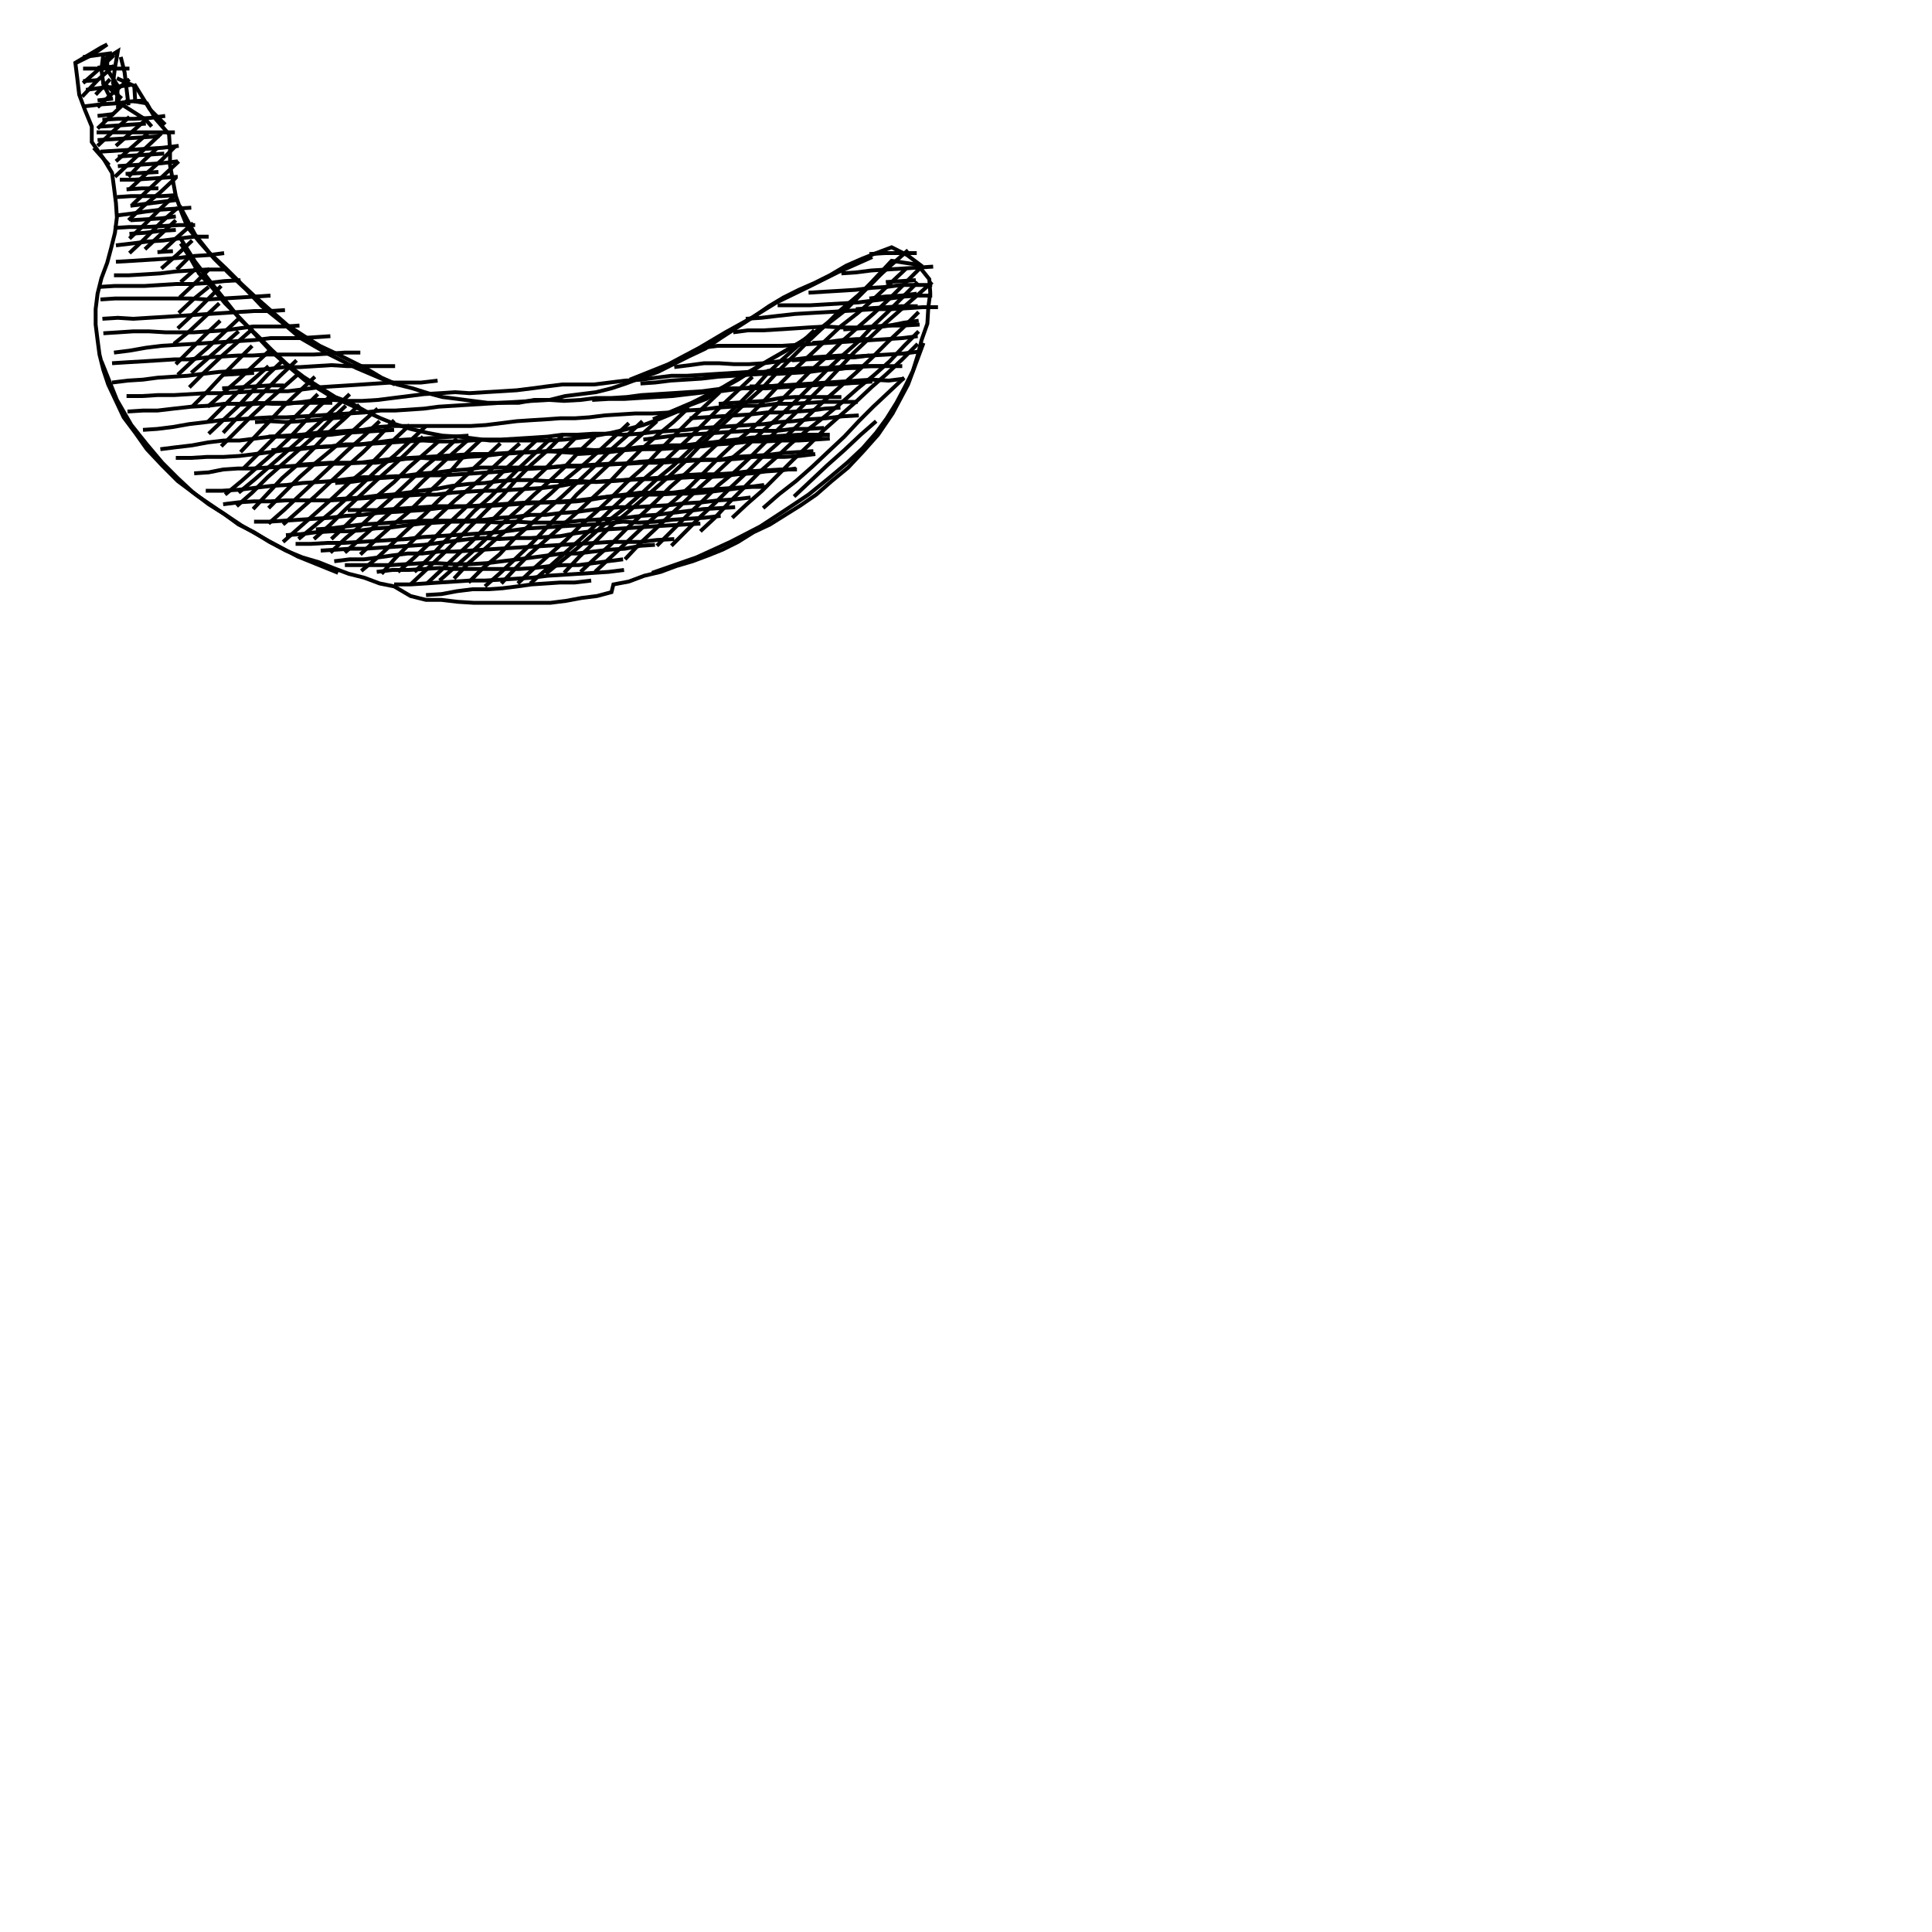
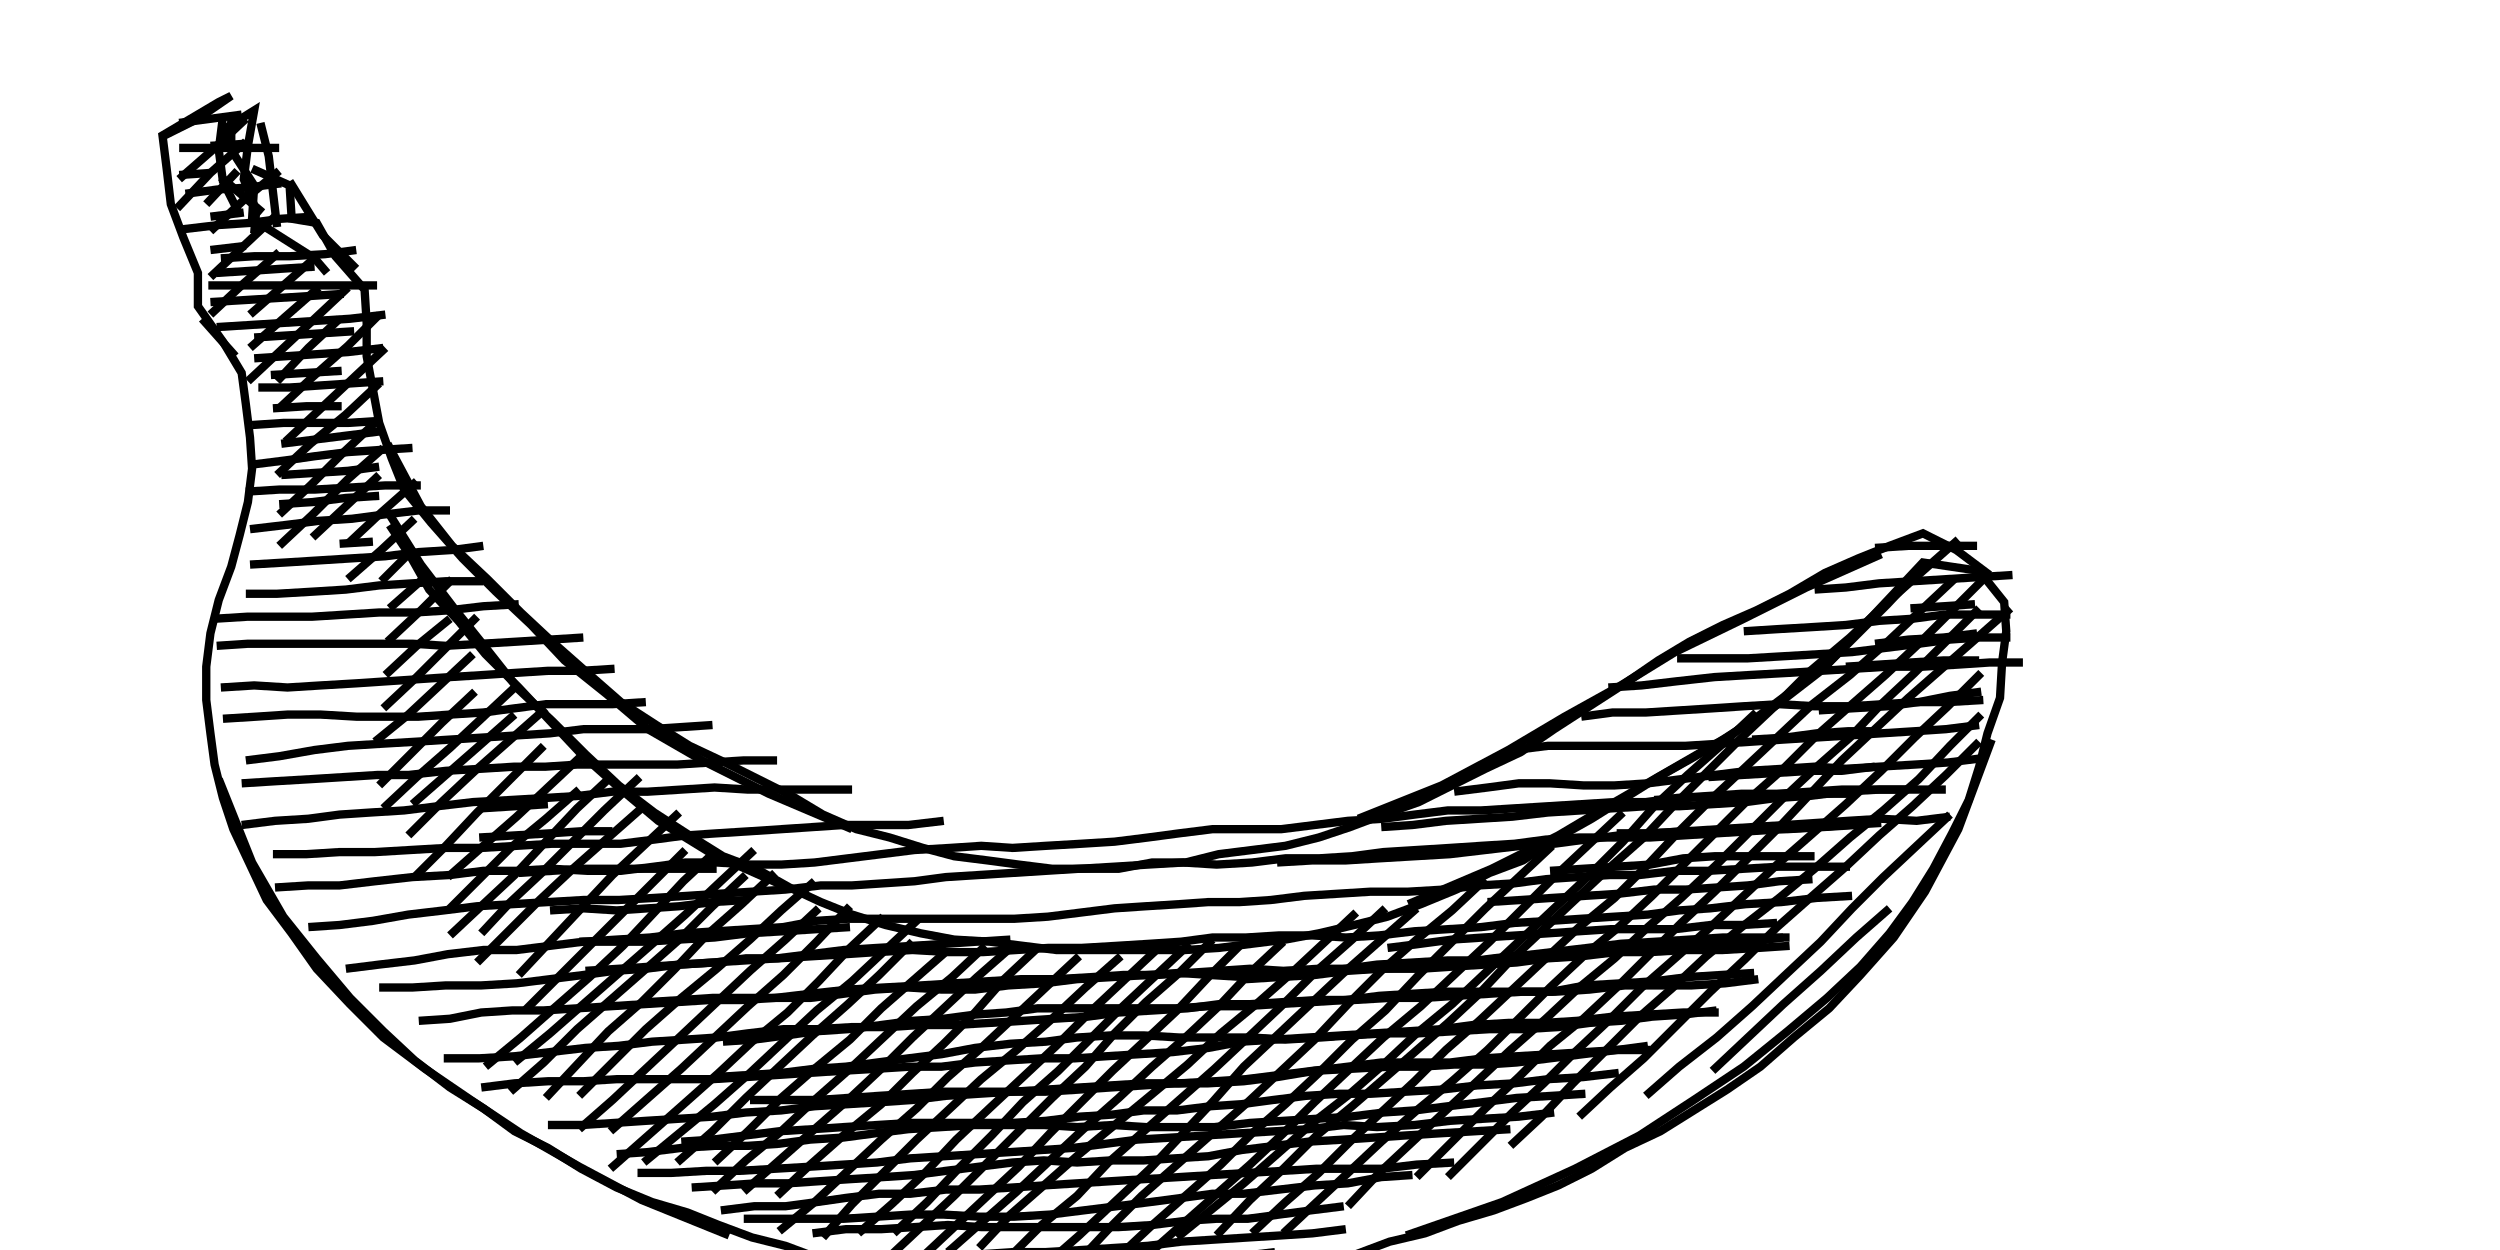
- <svg xmlns="http://www.w3.org/2000/svg" version="1.1" preserveAspectRatio="xMidYMid meet" viewBox="0 0 1000 1000">
+ <svg xmlns="http://www.w3.org/2000/svg" version="1.1" width="100%" height="100%" preserveAspectRatio="xMidYMid meet" viewBox="0 0 600 300">
  <polyline points="53.5,28.0,52.5,36.0,53.5,43.5,57.5,51.5" stroke="black" stroke-width="2" fill="none" />
  <polyline points="58.5,51.0,50.5,52.0" stroke="black" stroke-width="2" fill="none" />
  <polyline points="50.5,55.5,58.5,48.0,67.0,41.0" stroke="black" stroke-width="2" fill="none" />
  <polyline points="67.5,44.0,59.5,45.0,52.0,45.5,44.5,46.5" stroke="black" stroke-width="2" fill="none" />
  <polyline points="42.5,50.0,50.5,41.5,59.0,34.0" stroke="black" stroke-width="2" fill="none" />
  <polyline points="59.0,28.5,51.0,36.0,43.0,43.0" stroke="black" stroke-width="2" fill="none" />
  <polyline points="43.0,42.0,50.5,41.5" stroke="black" stroke-width="2" fill="none" />
  <polyline points="53.0,42.5,63.0,51.0" stroke="black" stroke-width="2" fill="none" />
  <polyline points="66.5,51.5,58.5,59.0,50.5,66.5" stroke="black" stroke-width="2" fill="none" />
  <polyline points="52.0,65.5,60.0,65.0,67.5,64.5,75.5,64.0" stroke="black" stroke-width="2" fill="none" />
  <polyline points="76.0,61.5,68.0,68.5,60.0,75.5" stroke="black" stroke-width="2" fill="none" />
  <polyline points="61.0,81.0,69.0,80.5,77.0,80.0,85.0,79.5" stroke="black" stroke-width="2" fill="none" />
  <polyline points="81.5,76.5,74.0,83.5,66.5,91.5" stroke="black" stroke-width="2" fill="none" />
  <polyline points="65.0,90.0,73.5,89.5,82.0,89.0" stroke="black" stroke-width="2" fill="none" />
  <polyline points="91.0,92.0,83.0,99.5,74.5,106.5,66.5,114.0" stroke="black" stroke-width="2" fill="none" />
  <polyline points="67.5,114.0,75.5,113.5,83.5,113.0,91.0,112.0" stroke="black" stroke-width="2" fill="none" />
  <polyline points="91.0,114.0,83.0,121.5,75.0,129.0" stroke="black" stroke-width="2" fill="none" />
  <polyline points="81.5,130.5,89.5,130.0" stroke="black" stroke-width="2" fill="none" />
  <polyline points="93.5,126.0,98.5,133.5,103.0,141.5,110.0,149.0,116.5,157.0,124.5,165.0,132.0,173.0,139.5,181.0,148.5,189.0,158.0,197.0,171.0,205.0,189.0,213.0" stroke="black" stroke-width="2" fill="none" />
  <polyline points="186.0,209.5,178.0,217.0,169.5,224.5,162.0,232.5,154.0,240.5,146.0,247.5,138.5,255.5,131.0,263.5" stroke="black" stroke-width="2" fill="none" />
  <polyline points="131.5,270.0,139.5,270.0,147.5,269.5,155.0,269.0,163.0,268.5,171.0,268.0,179.0,267.0,187.5,266.5,195.5,265.5,203.5,265.0,211.5,264.5,219.0,264.0,227.0,263.0,235.0,262.5,243.0,262.0,251.0,261.5,259.0,261.0,266.5,260.5,274.5,260.0,283.0,260.0,291.5,259.5,299.0,259.0,307.0,258.0,315.0,257.0,323.5,256.0,331.5,255.0,339.5,255.0,348.0,255.0,356.0,254.0,364.0,253.5,372.5,253.0,380.5,252.5,388.0,252.0,396.0,252.0" stroke="black" stroke-width="2" fill="none" />
  <polyline points="379.0,268.0,386.5,261.0,394.5,254.0,402.5,246.0,410.5,238.0,419.0,230.0,426.5,222.5,435.0,215.0,443.0,208.0,451.0,200.5,459.0,193.5,467.0,186.0,475.0,178.0" stroke="black" stroke-width="2" fill="none" />
  <polyline points="475.5,171.5,468.0,179.0,460.5,187.0,452.0,194.5,444.0,201.0,435.5,208.5,427.0,215.5,418.0,222.5,409.5,229.5,401.5,237.0,393.5,244.0,385.5,252.0,377.5,260.0,370.0,268.0,362.5,275.0" stroke="black" stroke-width="2" fill="none" />
  <polyline points="340.0,282.5,348.0,274.5,356.5,266.0,364.5,258.5,372.0,251.0,380.0,244.5,388.0,237.0,395.5,229.5,403.5,221.5,411.5,214.0,419.0,206.5,427.0,198.5,434.5,190.5,442.0,182.5,450.0,175.0,458.0,167.5,466.0,160.5,474.0,153.5,482.5,146.0" stroke="black" stroke-width="2" fill="none" />
  <polyline points="475.0,146.0,467.5,153.5,459.5,161.5,451.5,169.0,444.0,177.0,435.5,184.5,427.5,192.0,420.0,199.5,412.0,207.5,403.5,215.5,395.5,222.5,387.5,230.0,379.0,237.0,371.0,244.5,362.5,252.0,354.0,260.0,346.5,267.0,338.5,274.5,331.0,281.5,323.5,289.5" stroke="black" stroke-width="2" fill="none" />
  <polyline points="347.5,282.5,355.5,274.5,363.0,267.0,370.5,260.0,378.0,252.5,386.0,245.0,394.0,237.0,402.0,230.0,410.5,222.5,418.5,215.0,426.5,207.5,434.5,200.5,443.0,193.0,451.5,185.0,459.5,177.0,467.5,169.5,475.5,161.5" stroke="black" stroke-width="2" fill="none" />
  <polyline points="474.0,145.0,466.5,145.5,458.5,146.0" stroke="black" stroke-width="2" fill="none" />
  <polyline points="460.5,137.0,453.0,145.0,445.0,153.0,437.0,161.0,426.0,169.5,413.5,177.5,400.5,185.0,387.5,192.5,374.0,200.5,358.0,208.5,338.0,217.0" stroke="black" stroke-width="2" fill="none" />
  <polyline points="340.0,218.0,331.5,225.5,323.0,233.0,315.0,240.5,306.5,248.5,298.5,256.0,291.0,264.5,283.5,272.5,276.0,280.5,267.5,288.5,259.0,296.5,251.0,303.5" stroke="black" stroke-width="2" fill="none" />
  <polyline points="274.5,302.0,283.0,294.5,291.5,287.0,300.0,279.5,308.0,272.0,315.5,264.5,324.0,256.5,332.0,249.0,341.0,241.5,349.5,233.5,357.5,226.0,365.5,218.0,373.5,210.0,381.5,202.5,389.5,195.0" stroke="black" stroke-width="2" fill="none" />
  <polyline points="388.0,200.0,396.0,200.0,404.5,199.5,413.0,199.5,421.0,199.0,429.0,199.0,437.5,198.5,445.5,198.0" stroke="black" stroke-width="2" fill="none" />
  <polyline points="453.5,218.0,445.5,225.0,437.0,233.0,428.0,241.0,419.5,249.0,411.0,257.0" stroke="black" stroke-width="2" fill="none" />
  <polyline points="395.0,263.0,403.0,256.0,412.0,249.0,420.5,241.5,429.0,233.5,437.0,226.0,444.5,218.0,452.0,210.5,460.0,203.0,468.0,195.5" stroke="black" stroke-width="2" fill="none" />
  <polyline points="475.0,158.5,466.5,158.5,458.5,159.0,451.0,159.5,443.0,160.0" stroke="black" stroke-width="2" fill="none" />
  <polyline points="450.0,154.5,458.0,153.5,466.5,153.0,474.5,152.0" stroke="black" stroke-width="2" fill="none" />
  <polyline points="476.5,138.5,468.5,146.5,460.5,154.5,452.5,162.0,444.5,169.0,436.0,176.5,428.0,184.5,419.5,192.0,411.5,200.0,404.0,207.5,396.5,215.0,388.5,222.5,380.0,229.5,372.0,237.0,364.5,244.5,357.0,252.0,348.5,259.5,340.0,266.5,331.5,274.0,323.5,281.5,316.0,288.5,308.0,296.0" stroke="black" stroke-width="2" fill="none" />
  <polyline points="300.5,296.0,308.5,288.5,316.5,281.5,324.0,274.0,332.0,266.5,339.5,259.5,347.0,252.0,355.0,245.0,363.0,237.5,371.0,230.0,379.0,222.5,387.5,215.5,395.5,207.5,403.0,199.5,410.5,192.0,418.5,184.5,426.5,177.0,435.0,169.0,444.0,162.0,452.5,154.5,461.0,146.5,469.0,139.0" stroke="black" stroke-width="2" fill="none" />
  <polyline points="470.0,129.5,461.5,137.0,452.5,145.0,444.0,153.0,434.5,161.0,426.5,169.0,418.0,177.0,410.0,185.0,402.0,193.0,394.5,201.0,386.0,208.5,378.5,215.5,370.5,223.0,362.5,230.5,355.0,238.5,347.5,245.5,339.5,252.5,332.0,259.0,324.5,265.5,316.0,272.5,308.0,280.5,300.0,288.0,292.0,296.5" stroke="black" stroke-width="2" fill="none" />
  <polyline points="282.5,297.0,290.5,290.5,298.5,284.0,306.5,277.0,315.0,269.5,324.0,262.5,332.0,255.5,340.0,248.0,348.5,241.0,357.0,233.0,365.0,225.5,373.0,218.0,381.5,210.0,389.5,202.0,397.0,193.5,405.0,186.0,413.5,178.5,421.5,171.0" stroke="black" stroke-width="2" fill="none" />
  <polyline points="420.5,177.5,428.5,177.0,436.0,176.0,443.5,175.5,451.0,175.5" stroke="black" stroke-width="2" fill="none" />
  <polyline points="436.5,170.5,444.5,170.0,453.0,169.5,460.5,168.5,468.0,167.0,475.5,166.0" stroke="black" stroke-width="2" fill="none" />
  <polyline points="474.5,131.0,466.5,131.0,458.0,131.0,450.0,131.5" stroke="black" stroke-width="2" fill="none" />
  <polyline points="451.5,133.0,433.5,141.0,418.5,148.5,402.0,156.5,389.0,164.5,375.5,172.0,362.0,180.0,346.0,188.5,326.0,196.5" stroke="black" stroke-width="2" fill="none" />
  <polyline points="331.5,198.5,339.0,198.0,347.0,197.0,355.0,196.5,363.0,196.0,371.5,195.0,379.5,194.5,387.0,194.0,395.0,193.5,403.0,193.5,411.0,193.0,419.0,192.5,426.5,191.5,434.5,191.0,442.5,190.0,451.0,189.5,459.0,189.5,467.0,189.5" stroke="black" stroke-width="2" fill="none" />
  <polyline points="483.0,138.0,475.0,138.5,467.0,139.0,459.0,139.5,451.0,140.0,443.0,141.0,435.5,141.5" stroke="black" stroke-width="2" fill="none" />
  <polyline points="418.5,151.5,426.5,151.0,435.0,150.5,443.0,150.0,451.0,149.0,459.0,148.5,466.5,147.5,474.5,147.5,482.5,147.5" stroke="black" stroke-width="2" fill="none" />
  <polyline points="450.0,184.0,442.0,185.0,434.5,185.0,426.5,185.5,418.0,186.0,410.0,186.5" stroke="black" stroke-width="2" fill="none" />
  <polyline points="397.0,192.0,405.0,191.5,413.5,191.0,422.0,191.0,430.0,191.0,438.0,190.5,445.5,190.5" stroke="black" stroke-width="2" fill="none" />
  <polyline points="482.5,153.0,475.0,153.0,468.0,153.5,460.5,154.5,452.5,155.5,444.5,156.5,436.5,157.0,428.0,157.5,419.5,158.0,411.0,158.0,402.5,158.0" stroke="black" stroke-width="2" fill="none" />
  <polyline points="386.0,165.0,394.0,164.5,402.5,163.5,411.5,162.5,420.0,162.0,429.0,161.5,437.0,161.0,445.0,160.5,453.0,160.0,461.5,160.0,470.0,159.5,477.5,159.0,485.5,159.0" stroke="black" stroke-width="2" fill="none" />
  <polyline points="476.0,168.0,467.5,168.5,459.5,168.5,452.0,169.0,444.0,169.5,435.5,169.5,427.0,169.0,418.5,169.5,411.0,170.0,403.0,170.5,395.0,171.0,387.0,171.0,379.5,172.0" stroke="black" stroke-width="2" fill="none" />
  <polyline points="363.5,180.0,371.5,179.0,380.0,179.0,388.0,179.0,396.5,179.0,404.5,179.0,412.5,178.5,420.5,178.0,428.0,177.5,436.0,177.0,444.0,176.5,451.5,176.0,459.5,175.5,467.0,175.0,475.0,174.0" stroke="black" stroke-width="2" fill="none" />
  <polyline points="372.5,203.0,364.5,210.5,356.5,218.0,348.5,226.0,340.5,234.0,332.5,242.5,324.5,249.5,316.5,257.5,308.5,265.0,300.5,272.0,293.0,279.5,284.5,287.0,276.0,294.5,268.0,302.0" stroke="black" stroke-width="2" fill="none" />
  <polyline points="259.5,302.0,266.5,294.5,274.0,287.0,282.5,279.5,291.0,272.0,299.5,264.5,307.5,257.0,315.5,249.5,323.5,241.0,331.5,233.0,340.0,225.5,348.5,218.5,356.5,211.0" stroke="black" stroke-width="2" fill="none" />
  <polyline points="357.0,216.5,365.0,216.0,372.5,215.5,380.5,215.0,388.5,214.5,397.0,213.5,404.5,213.5,412.0,213.0,419.5,212.5,427.0,211.5,435.0,211.0" stroke="black" stroke-width="2" fill="none" />
  <polyline points="435.5,205.5,427.5,205.5,419.5,205.5,411.5,205.5,404.0,206.0,396.0,207.5,388.0,208.0,380.0,208.5,372.0,209.0" stroke="black" stroke-width="2" fill="none" />
  <polyline points="349.0,190.0,357.0,189.0,364.5,188.0,372.0,188.0,380.0,188.5,387.5,188.5,395.5,188.0,403.5,187.0,411.5,186.0,419.5,185.0,428.0,184.5,435.5,184.0,443.0,184.5,451.0,184.0,459.5,183.5,467.5,183.0,475.5,182.0" stroke="black" stroke-width="2" fill="none" />
  <polyline points="332.5,218.0,324.5,225.5,316.0,233.0,308.0,241.0,299.5,249.0,291.5,256.5,283.0,264.0,274.5,271.5,266.0,279.0,258.5,287.0,250.0,294.0,242.5,301.5" stroke="black" stroke-width="2" fill="none" />
  <polyline points="235.0,299.5,242.5,291.5,250.5,284.5,259.0,277.0,267.5,270.0,276.0,263.0,285.0,255.5,293.0,248.0,301.5,241.0,310.0,233.5,317.5,226.5,325.5,219.0" stroke="black" stroke-width="2" fill="none" />
  <polyline points="333.0,227.5,341.0,226.5,348.5,225.5,356.0,225.0,364.0,224.5,371.5,224.0,379.0,223.5,386.5,223.0,394.5,223.0,402.0,223.0,410.5,222.0,418.0,222.0,426.5,221.5" stroke="black" stroke-width="2" fill="none" />
  <polyline points="308.0,226.0,300.0,233.5,292.5,241.5,284.5,249.0,276.5,256.0,268.5,263.5,260.0,271.0,252.0,278.5,244.0,286.0,236.0,293.0,227.5,300.5" stroke="black" stroke-width="2" fill="none" />
  <polyline points="221.0,302.0,229.0,294.5,237.0,287.0,244.5,280.0,252.0,272.0,259.5,264.5,267.0,257.0,274.5,250.0,282.5,242.5,290.0,234.5,297.5,227.0" stroke="black" stroke-width="2" fill="none" />
  <polyline points="291.0,225.5,283.0,233.5,275.0,240.5,267.5,248.0,260.5,256.0,252.5,263.5,245.0,271.0,237.0,279.0,229.0,287.0,220.5,295.0,212.5,302.5" stroke="black" stroke-width="2" fill="none" />
  <polyline points="214.5,296.0,222.5,288.5,230.0,280.5,238.0,272.5,245.5,264.5,254.0,257.0,262.0,249.0,269.5,241.5,277.5,234.0,285.5,226.5" stroke="black" stroke-width="2" fill="none" />
  <polyline points="277.5,228.0,269.5,235.5,261.5,243.0,253.5,251.0,245.5,258.5,238.0,265.5,229.5,273.5,222.0,281.5,214.0,289.0,206.0,296.0" stroke="black" stroke-width="2" fill="none" />
  <polyline points="204.0,302.5,212.5,302.5,220.0,302.0,227.5,301.5,235.5,301.0,243.0,300.5,251.0,300.5,259.5,300.0,267.5,299.5,275.5,299.0,283.5,298.0,291.5,297.5,299.5,297.0,307.5,296.5,315.0,296.0,323.0,295.0" stroke="black" stroke-width="2" fill="none" />
  <polyline points="299.0,235.0,307.0,234.5,315.5,234.0,323.5,233.0,331.0,232.5,339.0,232.0,346.5,231.5,354.5,230.5,362.5,229.5,371.0,229.0,379.0,228.5,387.5,228.0,395.0,227.5,403.0,227.0,411.5,226.5,420.0,226.0,428.0,225.0" stroke="black" stroke-width="2" fill="none" />
  <polyline points="468.0,196.0,460.0,197.0,451.5,196.5,443.5,197.0,436.0,197.5,428.5,198.0,420.5,198.5,412.5,199.0,404.5,199.5,396.5,200.0,388.5,200.5,380.5,201.5,373.0,202.5,365.0,203.0,356.5,204.0,348.0,205.0,339.5,205.5,331.0,206.0,323.0,206.5,315.0,206.5,306.5,207.0" stroke="black" stroke-width="2" fill="none" />
  <polyline points="269.0,229.5,260.5,237.0,252.5,244.5,244.0,252.0,235.5,259.0,227.5,266.5,220.0,273.5,212.0,281.5,204.5,289.0,197.5,297.0" stroke="black" stroke-width="2" fill="none" />
  <polyline points="195.0,296.0,203.0,295.0,211.5,295.0,219.5,294.5,227.5,294.0,235.5,294.5,243.5,294.5,252.0,294.5,260.5,294.5,268.5,294.5,276.5,294.0,284.5,293.0,292.0,292.5,299.5,292.5,307.0,291.5,314.5,290.5,322.5,289.5" stroke="black" stroke-width="2" fill="none" />
  <polyline points="259.0,229.5,251.5,236.5,243.5,244.0,235.5,251.5,227.5,258.5,220.0,266.0,211.5,273.5,203.5,281.0,195.5,288.5,187.0,295.5" stroke="black" stroke-width="2" fill="none" />
  <polyline points="186.5,287.0,194.5,279.5,203.0,272.0,211.5,265.0,219.0,257.5,226.5,250.5,234.0,243.0,241.0,235.0,249.0,227.5" stroke="black" stroke-width="2" fill="none" />
  <polyline points="242.5,227.5,234.5,234.5,226.5,242.0,219.0,249.0,211.5,256.5,203.5,264.0,195.5,271.0,187.0,278.5,178.5,286.0" stroke="black" stroke-width="2" fill="none" />
  <polyline points="178.5,292.5,186.5,292.5,194.5,292.5,202.5,292.5,210.5,292.0,218.5,291.5,226.5,291.5,235.0,292.0,243.5,292.0,252.0,291.5,260.0,290.5,268.0,289.5,276.0,288.5,283.5,287.5,291.0,286.5,298.5,286.5,307.0,285.5,315.5,284.5,323.5,284.0,331.5,282.5,339.0,282.0" stroke="black" stroke-width="2" fill="none" />
  <polyline points="236.5,227.0,228.5,234.5,220.0,241.5,212.0,249.0,204.0,256.5,195.5,264.0,187.5,271.5,179.0,278.5,171.0,286.0" stroke="black" stroke-width="2" fill="none" />
  <polyline points="173.0,290.5,181.0,289.5,188.5,289.5,196.0,288.5,203.0,287.5,211.0,286.5,218.5,286.5,227.0,285.5,235.0,285.5,243.0,285.0,250.5,284.5,258.5,284.0,266.5,283.5,274.5,283.0,283.0,282.5,291.0,282.0,299.5,281.5,308.0,281.0,316.0,280.5,323.5,280.5,331.5,280.5,340.0,279.5,349.0,279.0" stroke="black" stroke-width="2" fill="none" />
  <polyline points="306.0,300.5,297.5,301.5,290.0,301.5,282.5,302.0,275.0,302.5,268.0,303.5,260.0,304.5,252.5,305.0,244.5,305.0,236.5,306.0,228.5,307.5,220.5,308.0" stroke="black" stroke-width="2" fill="none" />
  <polyline points="171.5,279.0,179.5,271.5,187.5,263.5,195.5,256.5,204.0,249.5,211.5,242.0,219.5,235.0,227.5,228.0" stroke="black" stroke-width="2" fill="none" />
  <polyline points="219.0,226.0,211.0,234.0,203.5,241.0,195.0,248.5,187.0,256.0,179.0,263.5,171.0,271.5,162.5,279.0" stroke="black" stroke-width="2" fill="none" />
  <polyline points="163.5,274.0,171.0,273.5,179.0,272.5,187.0,271.5,195.0,271.0,202.5,270.5,210.5,270.0,218.5,269.5,226.5,269.5,235.0,269.5,243.0,269.5,251.0,269.0,259.0,268.0,267.0,267.5,274.5,266.5,282.5,266.5,290.5,265.5,298.0,265.0,305.5,264.0,313.5,263.0,321.5,262.5,329.0,262.5,337.5,262.0,346.0,261.5,354.5,260.5,363.5,260.0,371.5,259.0,380.0,258.5,388.5,257.5" stroke="black" stroke-width="2" fill="none" />
  <polyline points="220.5,220.5,212.5,228.0,204.5,235.5,196.0,242.5,188.0,250.0,180.0,257.5,171.5,265.0,163.0,272.0,154.5,279.0" stroke="black" stroke-width="2" fill="none" />
  <polyline points="153.0,281.5,161.0,281.5,169.5,281.0,177.5,281.0,186.0,280.5,194.5,280.0,202.5,279.5,210.5,279.0,218.5,278.0,226.5,277.5,234.5,277.0,242.5,276.5,250.0,276.0,257.5,275.5,265.5,274.5,273.0,273.5,281.5,273.0,289.5,272.5,297.5,272.0,306.0,271.5,314.0,271.0,322.5,270.0,330.5,270.5,339.5,270.0,348.0,269.0,356.0,268.5,364.5,268.0,373.0,267.0" stroke="black" stroke-width="2" fill="none" />
  <polyline points="212.0,220.0,204.0,227.5,196.5,235.5,189.0,243.0,180.5,250.0,172.5,257.5,163.5,265.5,155.0,273.0,146.5,280.5" stroke="black" stroke-width="2" fill="none" />
  <polyline points="148.0,277.0,155.5,276.5,163.5,275.5,171.5,275.0,179.5,275.0,187.0,274.5,194.5,273.5,202.5,273.0,210.0,272.0,218.0,271.0,226.0,270.5,234.0,270.0,242.5,270.0,250.5,270.0,258.5,270.5,267.0,270.0,275.0,270.5,283.5,270.5,291.5,270.5,300.0,269.5,308.0,269.0,316.0,268.5,324.0,268.0,332.0,267.0,339.5,266.5,347.5,265.5,356.0,264.5,364.0,263.5,372.5,263.0,380.5,262.5" stroke="black" stroke-width="2" fill="none" />
  <polyline points="204.0,217.5,196.0,226.0,188.0,234.0,179.5,241.5,171.5,249.0,163.5,256.5,155.0,264.0,146.5,271.5" stroke="black" stroke-width="2" fill="none" />
  <polyline points="139.0,271.0,147.0,264.0,155.0,256.5,163.0,249.0,171.5,241.0,180.0,233.0,188.5,225.5,196.5,218.0" stroke="black" stroke-width="2" fill="none" />
  <polyline points="195.5,211.5,187.5,218.5,180.0,225.5,172.0,232.5,163.5,239.5,155.0,247.0,147.0,255.0,139.0,263.0" stroke="black" stroke-width="2" fill="none" />
  <polyline points="122.5,262.0,130.5,255.0,138.5,247.0,146.5,240.0,154.5,233.0,163.0,225.5,171.0,217.5,179.0,210.0" stroke="black" stroke-width="2" fill="none" />
  <polyline points="181.0,204.0,173.0,211.5,164.5,219.5,156.0,227.0,148.0,234.0,140.0,241.0,132.0,248.0,123.5,255.0" stroke="black" stroke-width="2" fill="none" />
  <polyline points="116.5,256.0,125.0,249.0,133.5,241.5,141.5,234.5,149.5,227.0,157.0,219.0,164.0,211.5,171.5,204.5" stroke="black" stroke-width="2" fill="none" />
  <polyline points="164.5,204.0,156.5,212.0,149.0,219.5,141.5,227.0,133.5,235.0,126.0,242.5" stroke="black" stroke-width="2" fill="none" />
  <polyline points="124.5,234.0,132.0,226.0,139.5,218.0,147.0,210.0,155.0,202.5,163.0,195.0" stroke="black" stroke-width="2" fill="none" />
  <polyline points="154.5,193.5,146.0,201.0,137.5,208.5,129.5,216.0,122.0,223.5,114.5,231.0" stroke="black" stroke-width="2" fill="none" />
  <polyline points="115.5,224.0,122.5,216.5,130.0,209.5,137.5,202.0,145.0,194.5,153.5,186.5" stroke="black" stroke-width="2" fill="none" />
  <polyline points="146.0,187.0,138.5,194.0,130.5,202.5,123.5,210.0,116.0,217.0,108.0,224.5" stroke="black" stroke-width="2" fill="none" />
  <polyline points="107.5,218.5,115.0,211.0,122.5,203.5,131.0,196.5,139.0,189.5" stroke="black" stroke-width="2" fill="none" />
  <polyline points="140.0,181.0,132.0,188.5,124.0,196.0,116.0,203.0,107.5,210.5" stroke="black" stroke-width="2" fill="none" />
  <polyline points="99.5,210.5,107.0,203.0,114.5,195.0,122.5,187.0,130.5,179.0" stroke="black" stroke-width="2" fill="none" />
  <polyline points="131.0,170.0,122.5,177.5,114.0,185.0,106.0,192.5,98.0,200.5" stroke="black" stroke-width="2" fill="none" />
  <polyline points="99.0,193.0,107.0,186.0,115.0,179.0,123.5,171.5" stroke="black" stroke-width="2" fill="none" />
  <polyline points="123.5,165.0,115.5,172.5,108.0,179.5,100.0,186.5,92.0,194.0" stroke="black" stroke-width="2" fill="none" />
  <polyline points="91.0,188.5,98.5,181.0,106.0,173.5,114.0,166.0" stroke="black" stroke-width="2" fill="none" />
  <polyline points="113.5,157.0,105.5,164.5,98.0,171.5,90.0,178.0" stroke="black" stroke-width="2" fill="none" />
  <polyline points="92.0,170.0,100.0,162.5,107.0,155.5,114.5,148.0" stroke="black" stroke-width="2" fill="none" />
  <polyline points="108.0,148.5,100.0,155.0,92.5,162.0" stroke="black" stroke-width="2" fill="none" />
  <polyline points="93.0,154.0,101.0,146.5,108.5,139.0" stroke="black" stroke-width="2" fill="none" />
  <polyline points="102.0,138.5,93.5,146.0" stroke="black" stroke-width="2" fill="none" />
  <polyline points="91.5,139.5,99.5,131.5" stroke="black" stroke-width="2" fill="none" />
  <polyline points="99.5,124.5,91.5,132.0,83.5,139.0" stroke="black" stroke-width="2" fill="none" />
  <polyline points="83.5,130.5,91.5,123.0,100.0,115.5" stroke="black" stroke-width="2" fill="none" />
  <polyline points="91.0,119.0,83.0,119.5,75.0,120.5,67.0,121.0" stroke="black" stroke-width="2" fill="none" />
  <polyline points="67.0,123.5,74.5,116.5,82.0,109.0,90.5,101.0" stroke="black" stroke-width="2" fill="none" />
  <polyline points="91.5,103.5,83.5,104.5,75.5,105.5,67.5,106.5" stroke="black" stroke-width="2" fill="none" />
  <polyline points="68.5,106.0,76.5,98.5,84.5,91.0,92.5,83.5" stroke="black" stroke-width="2" fill="none" />
  <polyline points="91.0,75.5,83.5,83.0,75.0,90.5,67.0,98.0" stroke="black" stroke-width="2" fill="none" />
  <polyline points="65.5,98.0,73.5,97.5,82.0,97.5" stroke="black" stroke-width="2" fill="none" />
  <polyline points="92.0,107.5,83.5,115.0,75.0,123.5,67.0,131.0" stroke="black" stroke-width="2" fill="none" />
  <polyline points="60.0,127.0,68.5,126.0,76.5,125.0,84.5,124.5,92.0,123.5,100.5,122.5,108.0,122.5" stroke="black" stroke-width="2" fill="none" />
  <polyline points="116.0,131.0,108.5,132.0,100.5,132.5,92.5,133.5,84.5,134.0,76.5,134.5,68.5,135.0,60.0,135.5" stroke="black" stroke-width="2" fill="none" />
  <polyline points="59.0,142.5,66.5,142.5,75.0,142.0,83.0,141.5,91.0,140.5,99.0,140.0,107.0,139.5,116.0,139.5" stroke="black" stroke-width="2" fill="none" />
  <polyline points="101.0,116.5,92.5,116.5,84.0,117.0,75.5,117.5,67.0,117.5,59.0,118.0" stroke="black" stroke-width="2" fill="none" />
  <polyline points="60.5,111.5,68.5,110.5,75.5,109.5,83.5,108.5,91.0,108.0,99.0,107.5" stroke="black" stroke-width="2" fill="none" />
  <polyline points="93.0,106.5,101.0,121.5,108.5,131.0,117.0,139.0,125.0,147.0,132.5,154.0,141.0,161.5,149.0,168.5,157.5,174.0,165.5,179.0,174.0,183.0,182.0,187.0,190.0,191.0,197.5,195.5,205.5,199.0,213.5,201.0,221.5,203.5,229.0,205.5,237.0,206.5,244.5,207.5,252.5,208.5,260.5,208.5,268.5,208.5,276.5,207.0,284.5,207.0,292.5,205.0,300.5,204.0,308.5,203.0,316.5,201.0,324.0,198.5,332.0,195.5,340.5,192.5,348.5,188.5,356.5,184.5,365.0,180.5,373.0,175.0,381.5,169.5,390.0,164.0,398.0,158.5,405.5,154.0,413.5,150.0,421.5,146.5,429.5,142.5,438.0,137.5,446.0,134.0,453.5,131.0,461.5,128.0,469.5,132.0,477.5,138.0" stroke="black" stroke-width="2" fill="none" />
  <polyline points="395.5,251.0,388.0,252.0,380.0,253.0,372.0,254.0,364.0,255.0,356.5,255.5,349.0,255.5,341.0,256.0,333.5,256.0,324.5,256.5,315.5,257.0,306.5,258.5,298.5,259.5,290.0,260.0,282.0,260.0,274.5,260.5,266.5,261.0,259.0,261.5,251.0,262.0,243.0,262.0,235.0,262.0,226.5,262.0,219.0,262.5,211.0,263.0,203.5,263.5,196.0,264.0,188.5,264.0,180.0,264.0" stroke="black" stroke-width="2" fill="none" />
  <polyline points="171.5,258.5,179.5,258.0,187.5,257.5,195.5,256.5,203.0,256.0,210.5,255.0,218.0,254.0,226.0,253.0,234.0,251.5,242.5,250.5,251.0,250.0,258.5,249.0,266.5,248.5,274.5,248.5,283.0,249.0,292.0,249.0,300.5,249.0,308.5,249.5,317.0,249.0,324.0,248.5,332.5,248.0,340.5,248.0,349.0,247.5,357.5,247.0,365.5,247.0,374.0,246.5,381.5,245.5,389.0,245.0,396.5,244.0,404.0,243.5,412.0,242.5" stroke="black" stroke-width="2" fill="none" />
  <polyline points="421.0,233.5,413.0,234.0,405.0,234.5,397.0,235.5,389.0,236.0,380.5,236.5,372.5,238.0,364.0,238.0,355.5,238.0,347.0,238.0,339.0,238.5,331.0,239.0,323.0,240.0,315.0,240.5,306.5,241.0,298.0,241.5,290.0,241.5,282.0,242.0,274.0,242.0,266.0,242.0,257.5,242.0,249.0,242.0,241.5,243.0,234.0,243.5,226.5,244.5,219.0,245.0,211.5,246.0,203.5,247.0,196.0,247.5,188.5,248.5,181.0,249.5,173.5,250.0" stroke="black" stroke-width="2" fill="none" />
  <polyline points="155.5,240.5,163.5,240.0,171.0,239.5,179.0,239.5,187.0,239.5,194.5,239.5,202.5,238.5,210.0,237.5,218.0,237.0,226.0,237.5,234.0,237.5,242.0,236.5,250.5,236.0,258.5,235.0,267.0,234.5,275.5,234.0,283.0,233.5,290.5,234.0,298.5,234.5,307.0,234.0,315.0,233.5,323.0,232.5,330.5,231.5,339.0,231.0,347.5,230.5,355.5,230.5,364.0,229.5,372.5,228.5,381.0,227.5,389.0,226.5,397.5,226.0,405.5,225.5,413.5,225.0,421.5,225.0,429.5,225.0" stroke="black" stroke-width="2" fill="none" />
  <polyline points="362.5,271.0,354.0,271.5,345.5,272.0,337.5,272.5,330.0,273.0,322.5,273.5,314.0,274.0,306.0,275.0,298.0,276.0,290.0,277.5,282.0,278.0,274.5,278.5,266.5,278.5,258.5,279.0,250.5,278.5,243.0,279.0,235.0,280.0,227.0,281.0,219.5,282.0,212.0,282.5,204.0,283.0,196.5,283.5,189.0,284.0,181.5,284.0,174.0,284.5,166.0,285.0" stroke="black" stroke-width="2" fill="none" />
  <polyline points="115.5,261.0,123.5,260.0,131.5,259.5,140.0,259.5,148.0,259.0,155.5,259.0,163.5,259.0,171.0,259.0,179.0,258.5,186.5,258.0,194.0,257.5,202.0,257.0,210.5,256.5,218.5,256.0,226.0,256.0,234.0,255.0,242.0,254.5,250.0,254.0,258.0,254.0,265.5,253.5,273.5,253.0,281.5,252.5,290.0,251.5,298.0,250.0,306.0,249.5,314.0,249.0,322.0,248.5,330.0,248.0,338.0,247.5,346.0,247.0,353.5,246.0,362.0,245.5,370.5,245.5,378.5,245.0,387.0,244.0,395.5,243.5,404.0,243.0,412.5,243.0" stroke="black" stroke-width="2" fill="none" />
  <polyline points="242.5,225.5,234.5,226.0,227.0,226.5,219.0,227.0,210.5,227.5,202.5,228.0,194.5,229.0,186.5,230.0,179.0,230.5,171.0,231.0,163.5,231.5,156.0,232.0,148.5,232.5,140.5,233.0" stroke="black" stroke-width="2" fill="none" />
  <polyline points="139.0,226.0,147.0,226.0,155.0,226.0,163.0,225.5,171.5,225.0,179.5,224.0,188.0,223.5,196.0,223.0,204.0,222.5" stroke="black" stroke-width="2" fill="none" />
  <polyline points="179.0,216.0,171.0,216.5,163.0,217.5,155.5,218.0,148.0,218.5,140.0,218.0,132.0,218.5" stroke="black" stroke-width="2" fill="none" />
  <polyline points="124.5,209.5,132.5,209.0,140.5,208.5,148.5,208.5,156.0,208.5,164.0,208.5,172.0,208.5" stroke="black" stroke-width="2" fill="none" />
  <polyline points="147.0,199.5,139.5,199.5,132.0,200.0,123.5,200.5,115.0,201.0" stroke="black" stroke-width="2" fill="none" />
  <polyline points="115.5,194.0,123.5,193.5,131.5,193.0" stroke="black" stroke-width="2" fill="none" />
  <polyline points="91.0,237.0,99.0,237.0,107.0,236.5,115.5,236.5,124.0,236.0,132.0,235.0,140.0,234.0,147.5,233.0,155.0,232.5,163.0,231.5,171.5,231.0,179.0,230.0,187.0,230.0,195.0,229.5,203.0,229.0,210.5,228.5,219.0,228.0,227.5,228.5,236.0,228.5,244.0,228.0,251.5,227.5,259.5,227.5,268.0,227.0,276.0,226.5,283.5,226.0,291.0,225.0,299.0,225.0,307.0,224.5,315.0,224.5,323.0,225.0,331.0,224.5,339.5,223.5,347.5,223.0,355.5,222.5,363.5,221.5,372.0,221.0,379.5,220.5,387.5,220.0,395.5,219.5,403.0,218.5,410.5,218.0,419.0,217.0,427.5,216.5,436.0,215.5,444.5,215.0" stroke="black" stroke-width="2" fill="none" />
  <polyline points="422.0,235.0,414.0,236.0,406.0,236.5,397.5,236.5,390.0,236.5,381.5,237.5,373.5,238.0,365.5,238.0,357.5,238.5,349.5,239.0,341.5,239.5,333.5,239.5,325.0,240.0,316.0,240.0,308.0,240.5,300.0,241.0,292.5,241.0,285.0,242.0,277.0,242.5,268.5,243.0,261.0,244.0,253.0,244.5,245.5,245.0,237.5,245.5,229.0,246.0,221.0,246.0,213.0,246.5,204.5,246.5,196.0,247.0,188.0,247.0,179.5,248.0,172.0,249.0,164.5,249.5,156.5,250.0,148.5,251.0,140.5,251.5,132.0,252.5,123.5,253.5,115.0,254.0,106.5,254.0" stroke="black" stroke-width="2" fill="none" />
  <polyline points="100.5,245.0,108.0,244.5,115.5,243.0,123.0,242.5,130.5,242.5,138.5,242.0,146.5,241.5,154.5,241.0,162.5,240.5,170.5,240.0,178.0,240.0,186.0,239.5,194.5,238.5,203.5,237.5,212.0,237.0,221.0,236.5,229.0,236.0,237.0,235.5,245.0,235.0,253.5,235.0,262.0,234.5,269.5,234.0,277.5,234.0,285.0,233.5,292.5,233.0,300.0,232.5,308.0,233.0,316.5,232.5,324.5,232.5,333.0,232.5,341.0,232.5,348.5,232.0,356.5,231.5,364.0,231.0,371.5,230.0,379.5,229.5,388.0,228.5,396.0,228.5,404.5,228.0,413.5,228.0,422.0,227.5,429.5,227.0" stroke="black" stroke-width="2" fill="none" />
  <polyline points="444.0,208.0,436.0,208.0,427.0,208.0,418.5,208.5,410.0,209.0,402.0,209.0,393.5,210.0,386.5,210.0,378.5,210.5,371.0,211.0,363.5,212.0,355.0,212.5,346.5,213.5,338.0,214.0,329.0,214.0,321.0,214.5,313.0,215.0,305.0,216.0,297.5,216.5,290.0,216.5,283.0,217.0,275.0,217.5,267.5,218.0,259.5,219.0,251.5,220.0,243.5,220.5,235.5,220.5,227.5,220.5,219.5,220.5,211.5,220.5,203.5,220.5,196.0,221.0,188.0,222.5,180.0,223.0,172.0,223.5,164.0,224.0,156.0,225.0,148.0,225.5,140.0,226.0,132.0,227.0,124.0,228.0,116.0,228.0,107.5,229.0,99.5,230.5,91.0,231.5,83.0,232.5" stroke="black" stroke-width="2" fill="none" />
  <polyline points="74.0,222.5,81.5,222.0,89.5,221.0,98.0,219.5,106.5,218.5,114.5,217.5,123.0,217.0,131.5,216.5,140.0,216.0,148.5,216.0,157.0,215.5,165.0,215.0,172.5,214.5,180.5,214.0,188.5,213.5,197.0,212.5,204.5,212.5,212.0,212.0,219.5,211.5,227.0,210.5,235.0,210.0,243.0,209.5,251.0,209.0,259.0,208.5,267.5,208.0,275.5,207.5,284.0,207.0,292.0,207.5,300.5,207.0,308.5,206.0,316.5,206.0,324.5,205.5,332.0,204.5,340.0,204.0,348.0,203.5,355.5,203.0,363.5,202.5,371.0,201.5,379.0,201.0,387.5,201.0,396.0,201.0,404.0,200.5,412.0,200.0,420.0,199.5,427.5,199.0,435.5,198.5,443.5,198.0,451.5,197.5" stroke="black" stroke-width="2" fill="none" />
  <polyline points="457.5,189.5,449.5,189.5,442.0,189.5,434.5,190.0,426.5,190.5,418.0,190.5,410.5,191.0,402.5,191.5,395.0,192.5,387.5,192.5,379.5,193.0,371.5,193.5,363.5,194.0,355.5,194.5,347.5,194.5,339.5,195.5,332.0,196.5,323.5,197.0,315.5,198.0,307.5,199.0,299.5,199.0,291.0,199.0,283.0,200.0,275.5,201.0,267.5,202.0,259.5,202.5,251.0,203.0,243.0,203.5,235.5,203.0,228.0,203.5,219.5,204.0,211.5,205.0,203.5,206.0,195.5,207.0,187.5,207.5,180.0,207.5,172.0,207.0,164.5,207.0,157.0,208.0,149.0,209.0,141.0,209.0,132.5,208.5,124.0,209.0,116.0,209.0,108.0,210.0,99.0,210.5,90.0,211.5,81.5,212.5,74.0,212.5,66.0,213.0" stroke="black" stroke-width="2" fill="none" />
  <polyline points="65.5,205.0,73.5,205.0,81.5,204.5,90.0,204.5,98.5,204.0,107.0,203.5,115.5,203.5,124.0,203.0,132.5,202.5,141.0,202.5,149.0,202.5,157.0,201.5,164.5,200.5,172.0,200.0,180.0,199.5,187.5,199.0,195.0,198.5,202.5,198.0,210.5,198.0,218.0,198.0,226.5,197.0" stroke="black" stroke-width="2" fill="none" />
  <polyline points="204.5,189.5,196.0,189.5,187.5,189.5,179.5,189.5,171.5,189.0,163.5,189.5,155.5,190.0,147.0,190.0,139.0,191.0,131.0,191.5,122.5,192.0,113.5,192.5,105.0,193.5,97.0,194.5,89.0,195.0,81.5,195.5,74.0,196.5,66.0,197.0,58.0,198.0" stroke="black" stroke-width="2" fill="none" />
  <polyline points="58.0,188.0,66.0,187.5,74.5,187.0,82.5,186.5,90.5,186.0,98.0,186.0,107.0,185.0,115.5,184.5,123.5,184.0,131.0,184.0,138.5,183.5,146.5,183.5,154.5,183.5,162.5,183.5,170.5,183.0,178.5,182.5,186.5,182.5" stroke="black" stroke-width="2" fill="none" />
  <polyline points="171.0,174.0,163.5,174.5,156.0,175.0,148.5,175.0,140.0,175.0,132.0,176.0,124.0,176.5,116.0,177.0,108.0,177.5,100.0,178.0,91.5,178.5,83.5,179.0,75.5,180.0,67.0,181.5,59.0,182.5" stroke="black" stroke-width="2" fill="none" />
  <polyline points="52.5,187.0,60.5,207.0,68.0,220.0,76.0,230.0,84.0,239.5,92.0,247.5,99.5,254.5,108.0,261.0,116.0,266.0,123.5,271.5,131.5,275.5,139.5,280.5,148.0,285.0,156.5,288.5,165.0,291.0,172.5,294.0,180.5,297.0,188.5,299.0,196.5,302.0,204.0,303.5,212.5,308.5,220.5,310.5,228.5,310.5,237.0,311.5,245.0,312.0,253.0,312.0,261.0,312.0,269.0,312.0,277.0,312.0,285.0,312.0,293.0,311.0,301.0,309.5,309.0,308.5,316.5,306.5,317.5,302.5,325.5,301.0,333.5,298.0,342.0,296.0,350.0,293.0,358.5,290.5,366.5,287.5,374.0,284.5,382.0,280.5,390.0,275.5,398.5,271.5,406.5,266.5,414.5,261.5,422.5,256.0,430.5,249.0,439.0,242.0,446.5,234.0,454.5,225.0,462.0,214.0,470.0,199.0,478.0,177.5" stroke="black" stroke-width="2" fill="none" />
  <polyline points="155.0,168.5,147.0,169.0,139.0,169.0,131.0,169.0,123.5,170.0,116.0,171.0,108.0,171.5,100.5,172.0,93.0,172.0,85.5,172.0,77.0,171.5,69.0,171.5,61.5,172.0,53.5,172.5" stroke="black" stroke-width="2" fill="none" />
  <polyline points="53.0,165.0,61.0,164.5,69.0,165.0,77.0,164.5,85.5,164.0,93.0,163.5,100.5,163.0,108.0,162.5,116.0,162.0,123.5,161.5,131.5,161.0,139.5,161.0,147.5,160.5" stroke="black" stroke-width="2" fill="none" />
  <polyline points="140.0,153.0,132.0,153.5,124.0,154.0,115.5,154.5,107.0,155.0,99.0,154.5,90.5,154.5,83.0,154.5,75.0,154.5,67.5,154.5,59.5,154.5,52.0,155.0" stroke="black" stroke-width="2" fill="none" />
  <polyline points="51.5,148.5,59.5,148.0,67.0,148.0,75.0,148.0,83.0,147.5,91.0,147.0,99.5,147.0,107.5,146.5,116.0,145.5,124.5,145.0" stroke="black" stroke-width="2" fill="none" />
  <polyline points="93.5,123.5,101.0,135.5,109.0,146.0,117.0,156.0,124.5,165.5,132.5,173.0,140.5,181.0,148.5,188.5,157.0,195.0,165.5,200.5,173.5,205.5,181.5,208.5,189.5,213.0,197.0,216.5,204.5,219.5,212.5,222.0,221.0,224.0,229.0,225.5,237.5,226.0,245.5,227.0,253.5,228.0,261.5,228.0,269.5,228.0,277.0,228.0,284.5,228.0,292.5,227.5,300.5,226.5,308.5,225.5,316.5,224.0,325.0,222.0,333.0,220.0,341.0,217.0,349.5,213.5,357.5,209.5,365.5,206.5,374.0,201.0,382.0,196.5,390.0,191.5,398.0,186.5,406.0,182.0,414.5,177.0,422.5,171.5,430.5,165.5,438.5,159.5,446.0,151.5,454.0,143.0,461.5,135.0,475.0,137.0,481.0,144.5,481.5,151.5,480.5,159.0,480.0,167.5,477.0,176.0,475.0,184.0,472.5,192.0,468.5,200.0,464.0,208.5,459.0,216.5,453.5,224.0,446.5,232.0,438.5,239.5,429.0,247.5,418.5,256.0,406.5,264.0,393.5,272.5,378.0,280.5,360.5,288.5,337.5,296.5" stroke="black" stroke-width="2" fill="none" />
  <polyline points="91.0,101.0,83.5,101.5,75.5,101.5,68.0,101.5,60.5,102.0" stroke="black" stroke-width="2" fill="none" />
  <polyline points="62.0,93.0,69.5,93.0,77.0,92.5,84.5,92.0,92.0,91.5" stroke="black" stroke-width="2" fill="none" />
  <polyline points="83.5,69.0,75.5,76.5,67.5,84.0,59.5,91.5" stroke="black" stroke-width="2" fill="none" />
  <polyline points="61.0,86.0,68.5,85.5,76.0,85.0,83.5,84.5,92.0,83.5" stroke="black" stroke-width="2" fill="none" />
  <polyline points="76.5,69.0,68.5,76.0,60.0,83.5" stroke="black" stroke-width="2" fill="none" />
  <polyline points="52.0,78.5,60.0,78.0,68.0,77.5,76.0,77.0,84.0,76.5,92.5,75.5" stroke="black" stroke-width="2" fill="none" />
  <polyline points="67.0,60.5,58.5,68.0,50.5,75.5" stroke="black" stroke-width="2" fill="none" />
  <polyline points="48.5,76.5,56.5,85.5" stroke="black" stroke-width="2" fill="none" />
  <polyline points="50.5,72.5,59.0,72.0,67.0,71.5,75.0,71.0,82.5,70.5" stroke="black" stroke-width="2" fill="none" />
  <polyline points="90.5,68.5,82.5,68.5,74.5,68.5,66.5,68.5,58.0,68.5,50.0,68.5" stroke="black" stroke-width="2" fill="none" />
  <polyline points="53.0,62.0,61.0,61.5,69.5,61.5,78.0,61.0,85.5,60.0" stroke="black" stroke-width="2" fill="none" />
  <polyline points="75.0,52.0,67.5,52.5,60.0,53.5,52.5,54.0,44.0,55.0" stroke="black" stroke-width="2" fill="none" />
  <polyline points="49.5,49.0,57.0,41.0" stroke="black" stroke-width="2" fill="none" />
  <polyline points="60.5,40.5,69.5,44.5,70.0,52.5,76.0,53.5,80.5,61.5,87.5,69.5,88.0,77.5,88.0,85.5,89.5,93.5,91.0,101.5,94.0,110.0,97.0,117.5,103.5,125.5,111.0,134.0,119.0,142.0,127.5,150.0,135.5,158.5,145.5,166.5,155.5,175.0,168.5,182.5,184.5,190.5,204.5,199.0" stroke="black" stroke-width="2" fill="none" />
  <polyline points="59.0,59.0,50.5,60.0" stroke="black" stroke-width="2" fill="none" />
  <polyline points="50.5,35.0,59.0,34.5" stroke="black" stroke-width="2" fill="none" />
  <polyline points="62.5,29.5,64.5,37.5,65.5,46.0,66.5,54.5" stroke="black" stroke-width="2" fill="none" />
  <polyline points="69.5,43.5,77.5,56.5,85.5,64.5" stroke="black" stroke-width="2" fill="none" />
  <polyline points="67.0,35.5,59.0,35.5,50.5,35.5,43.0,35.5" stroke="black" stroke-width="2" fill="none" />
  <polyline points="39.5,32.5,47.5,28.5,55.5,23.0,52.5,24.5,39.0,32.5,40.0,40.5,41.0,49.0,44.0,57.0,47.5,65.5,47.5,73.5,53.5,82.0,58.0,89.5,59.0,97.0,60.0,105.0,60.5,112.5,59.5,120.5,57.5,128.5,55.5,136.0,52.5,144.0,50.5,152.0,49.5,160.0,49.5,168.0,50.5,176.0,51.5,183.5,53.5,191.5,56.0,199.0,60.0,207.5,64.0,216.0,70.0,224.0,76.0,232.5,84.0,241.0,92.0,249.0,102.0,256.5,113.0,264.0,125.0,272.0,139.0,280.0,154.0,288.0,175.0,296.5" stroke="black" stroke-width="2" fill="none" />
  <polyline points="61.0,56.0,61.5,50.5,58.5,43.0,59.5,35.0,61.0,26.5,53.0,31.5" stroke="black" stroke-width="2" fill="none" />
  <polyline points="55.5,28.0,55.5,36.0,61.0,44.5,60.5,52.5,75.5,62.0,78.5,65.5" stroke="black" stroke-width="2" fill="none" />
  <polyline points="58.0,27.5,50.5,28.5,43.0,29.5" stroke="black" stroke-width="2" fill="none" />
</svg>
